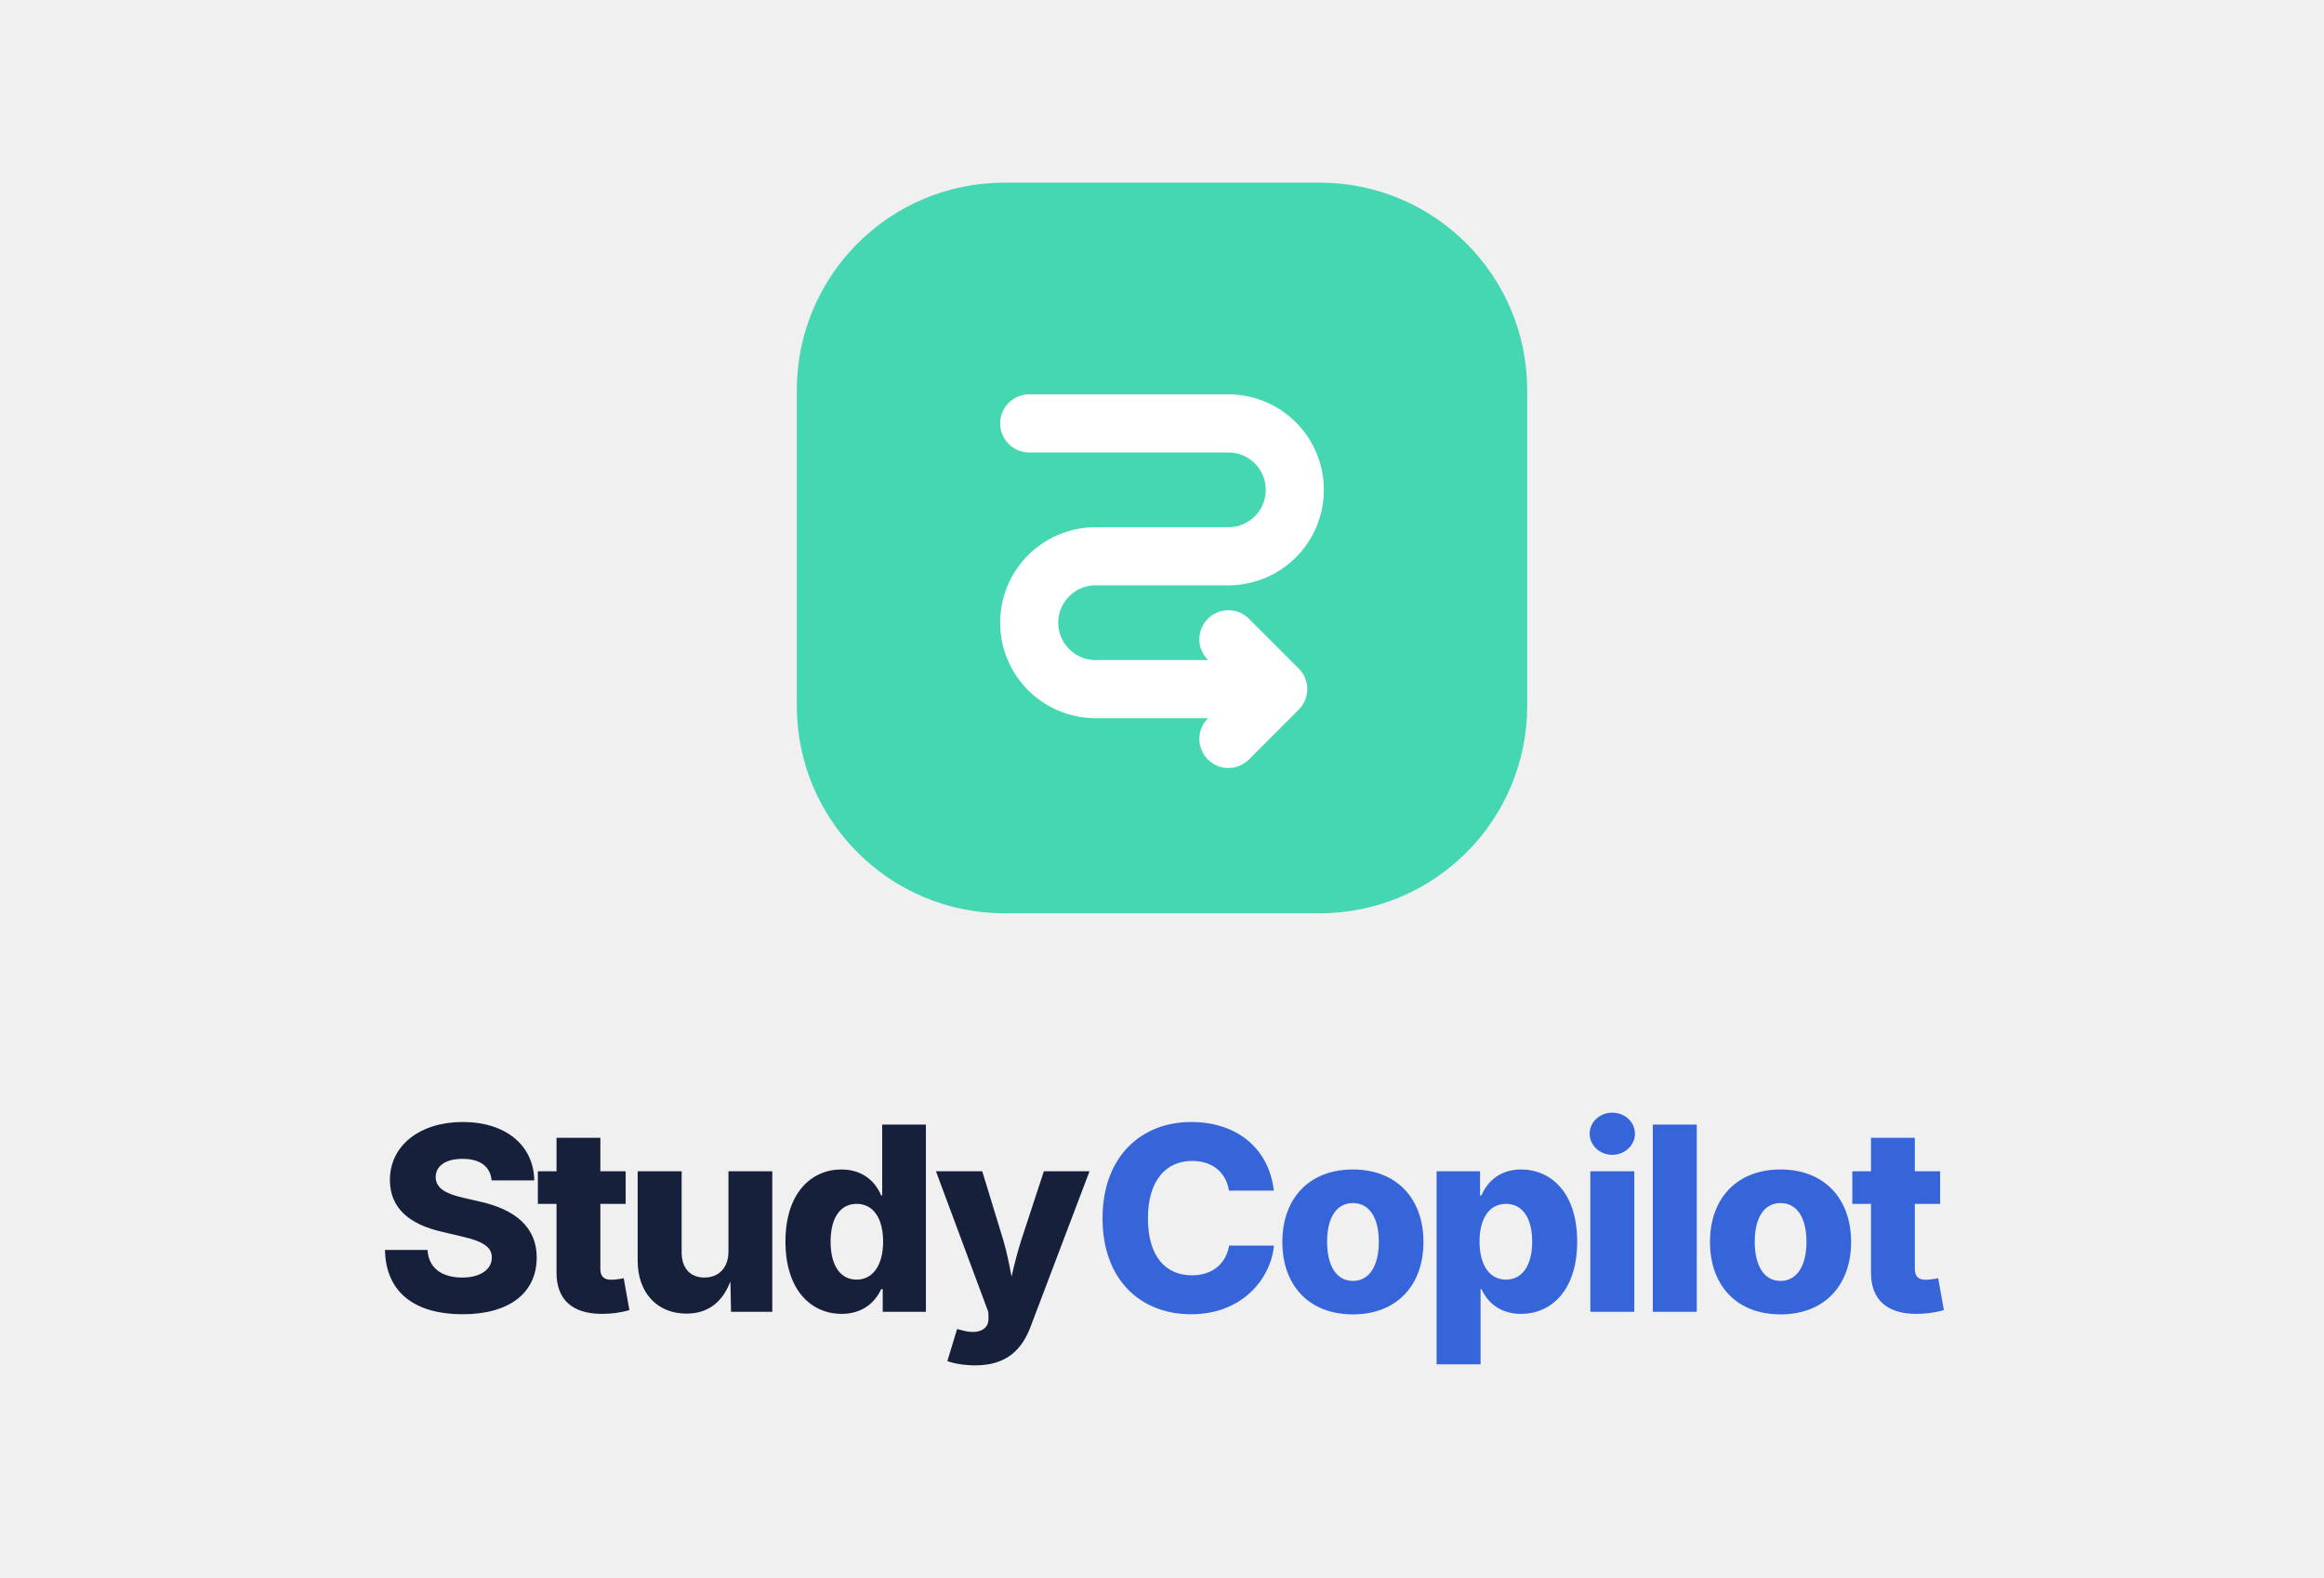
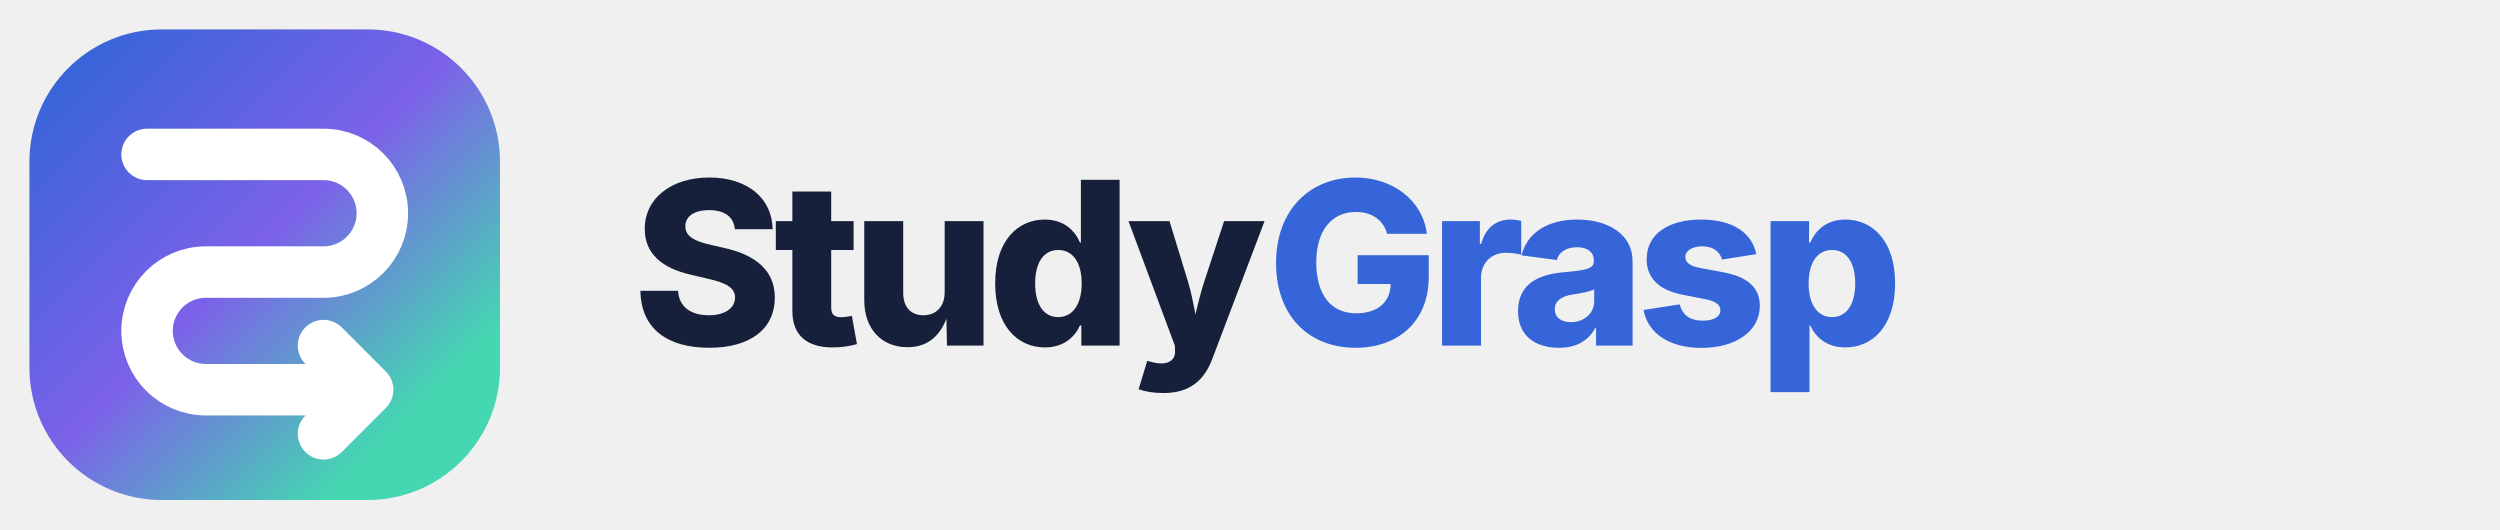
- <svg xmlns="http://www.w3.org/2000/svg" viewBox="0 0 280 190" role="img" aria-labelledby="title">
+ <svg xmlns="http://www.w3.org/2000/svg" viewBox="0 0 340 72" role="img" aria-labelledby="title">
  <defs>
    <linearGradient id="brand-gradient" x1="8" y1="8" x2="56" y2="56" gradientUnits="userSpaceOnUse">
      <stop stop-color="#3565D9" />
      <stop offset=".55" stop-color="#7B61E8" />
      <stop offset="1" stop-color="#45D6B2" />
    </linearGradient>
  </defs>
-   <rect x="96" y="22" width="88" height="88" rx="25" fill="url(#brand-gradient)" />
-   <g transform="translate(108 34)">
+   <rect x="4" y="4" width="64" height="64" rx="18" fill="url(#brand-gradient)" />
+   <g transform="translate(4 4)">
    <path d="M16 17h24a8 8 0 0 1 0 16H24a8 8 0 0 0 0 16h21" fill="none" stroke="#FFFFFF" stroke-width="7" stroke-linecap="round" stroke-linejoin="round" />
    <path d="m40 43 6 6-6 6" fill="none" stroke="#FFFFFF" stroke-width="7" stroke-linecap="round" stroke-linejoin="round" />
  </g>
-   <text x="140" y="158" text-anchor="middle" font-family="Inter, Segoe UI, Arial, sans-serif" font-size="31" font-weight="800" letter-spacing="-1.25" fill="#17203A">Study<tspan fill="#3565D9">Copilot</tspan>
+   <text x="86" y="47" font-family="Inter, Segoe UI, Arial, sans-serif" font-size="31" font-weight="800" letter-spacing="-1.25" fill="#17203A">Study<tspan fill="#3565D9">Grasp</tspan>
  </text>
</svg>
